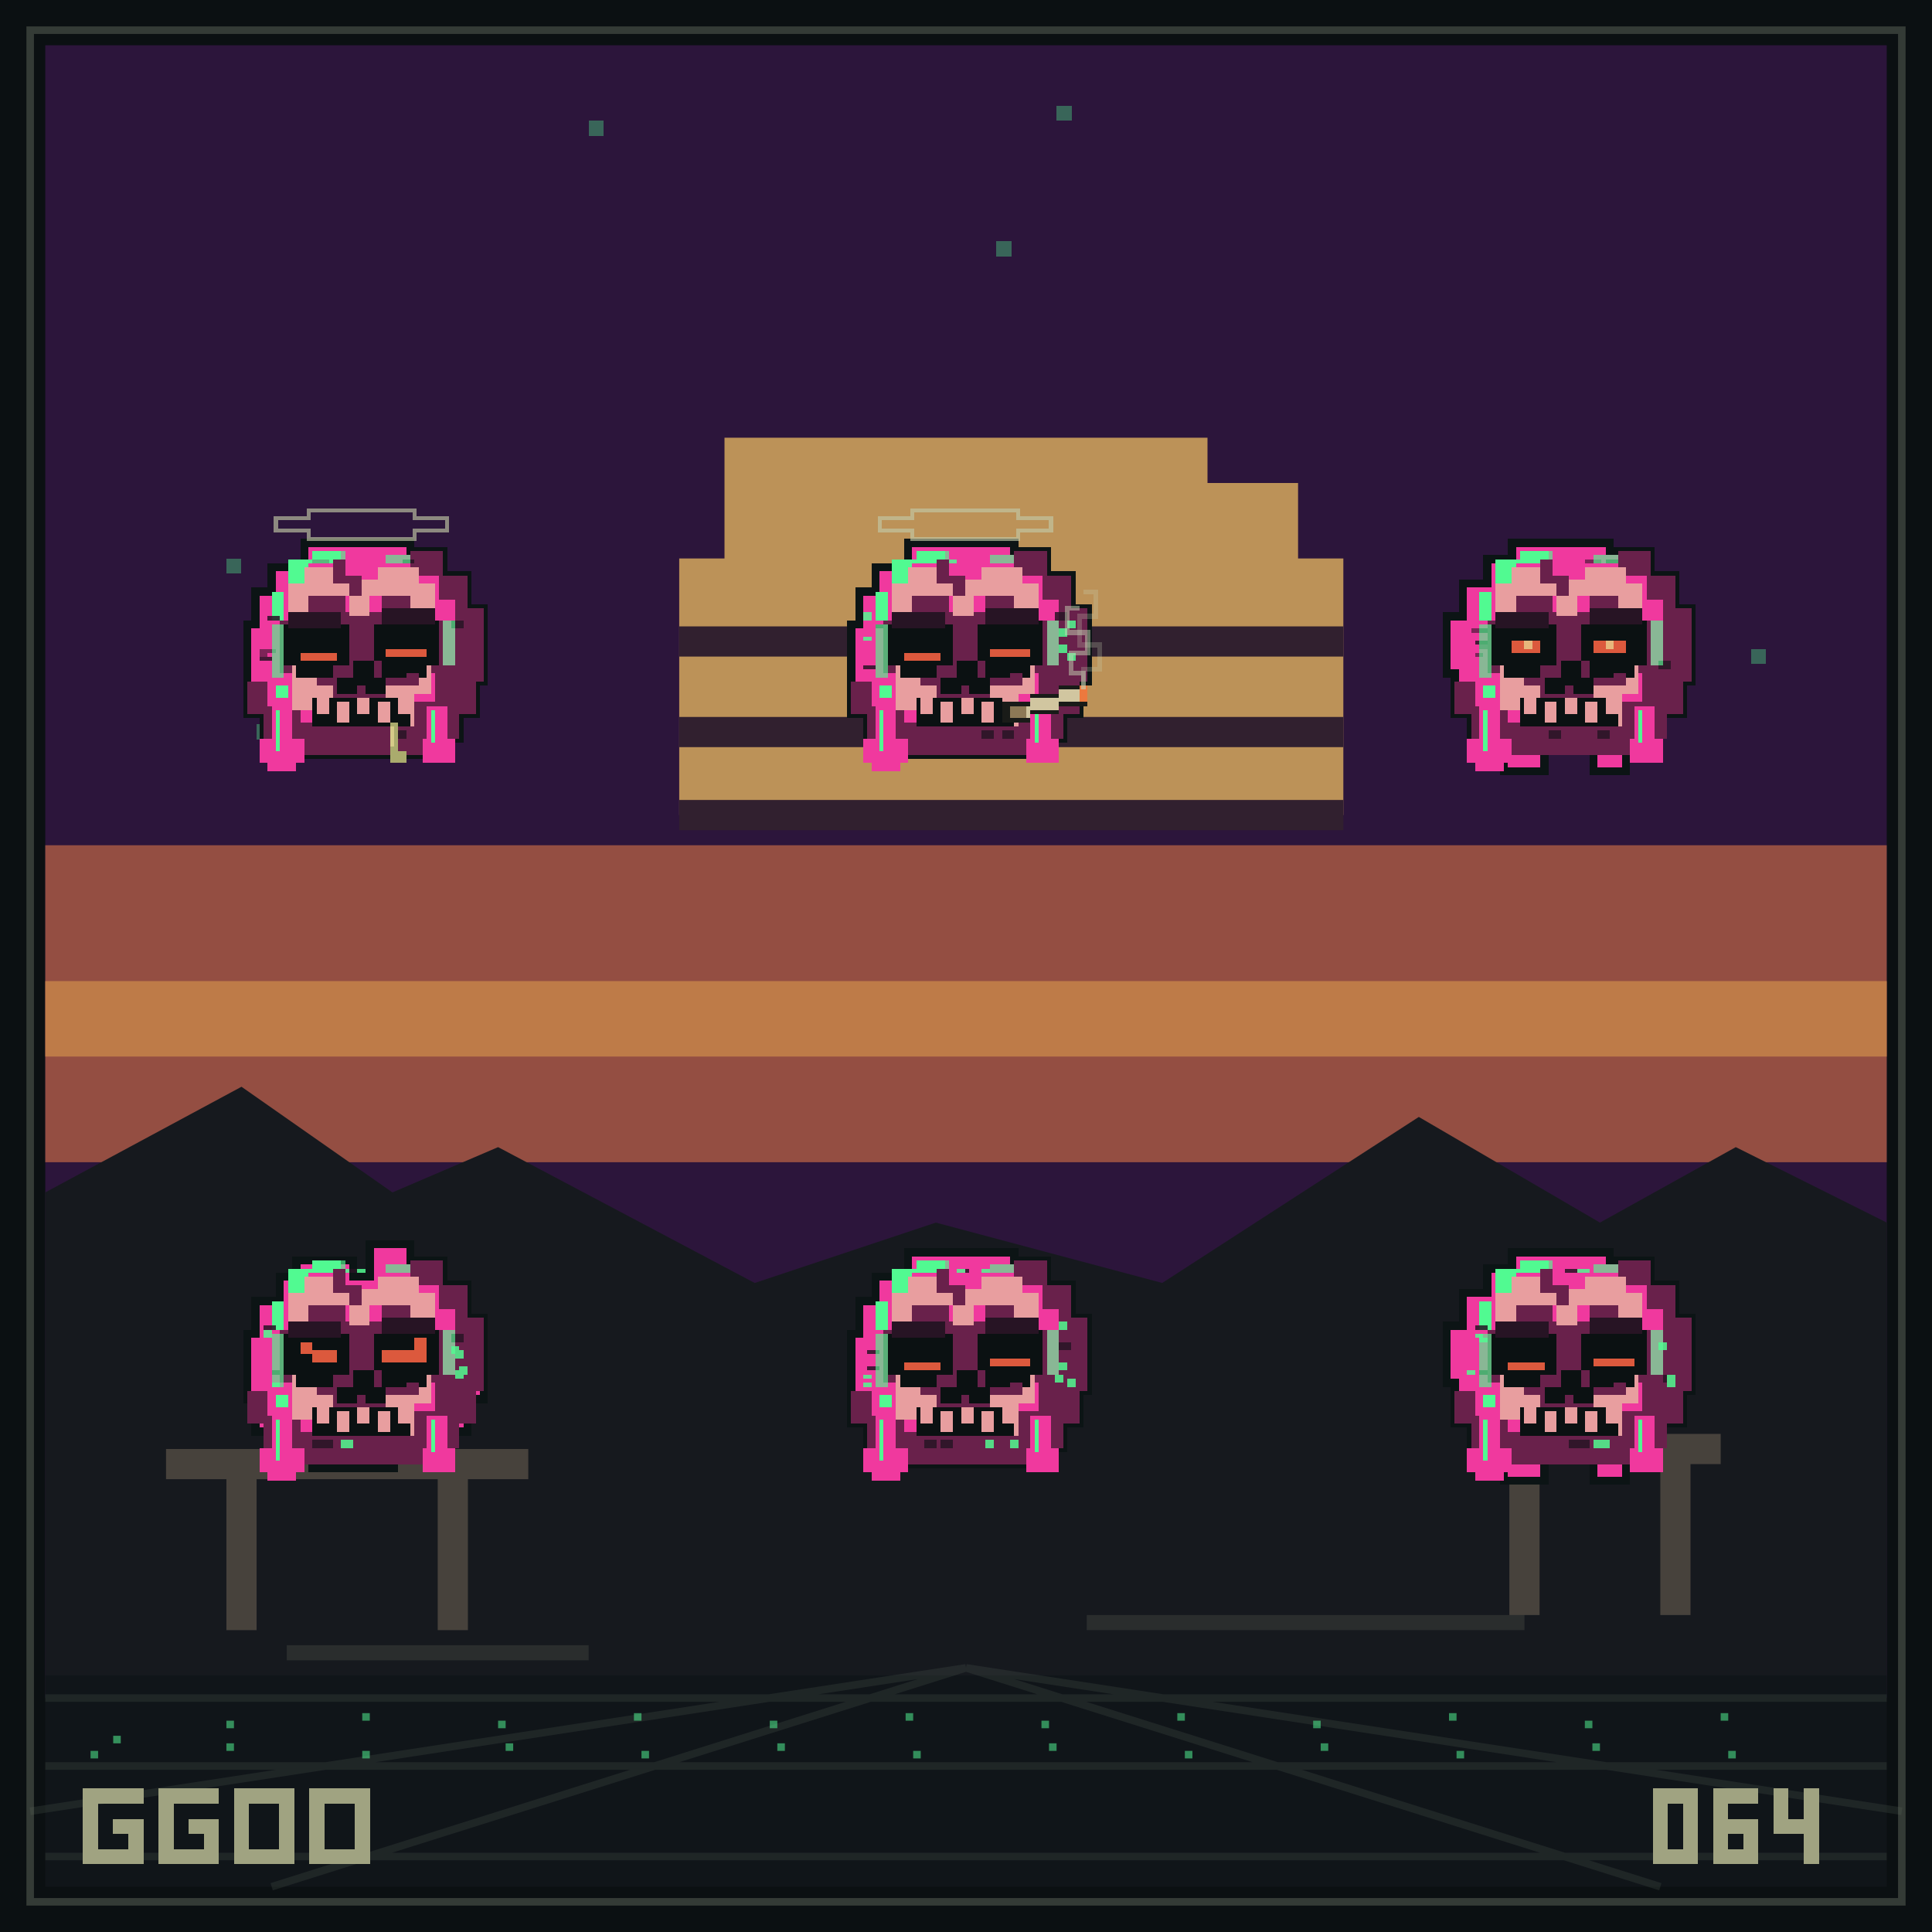
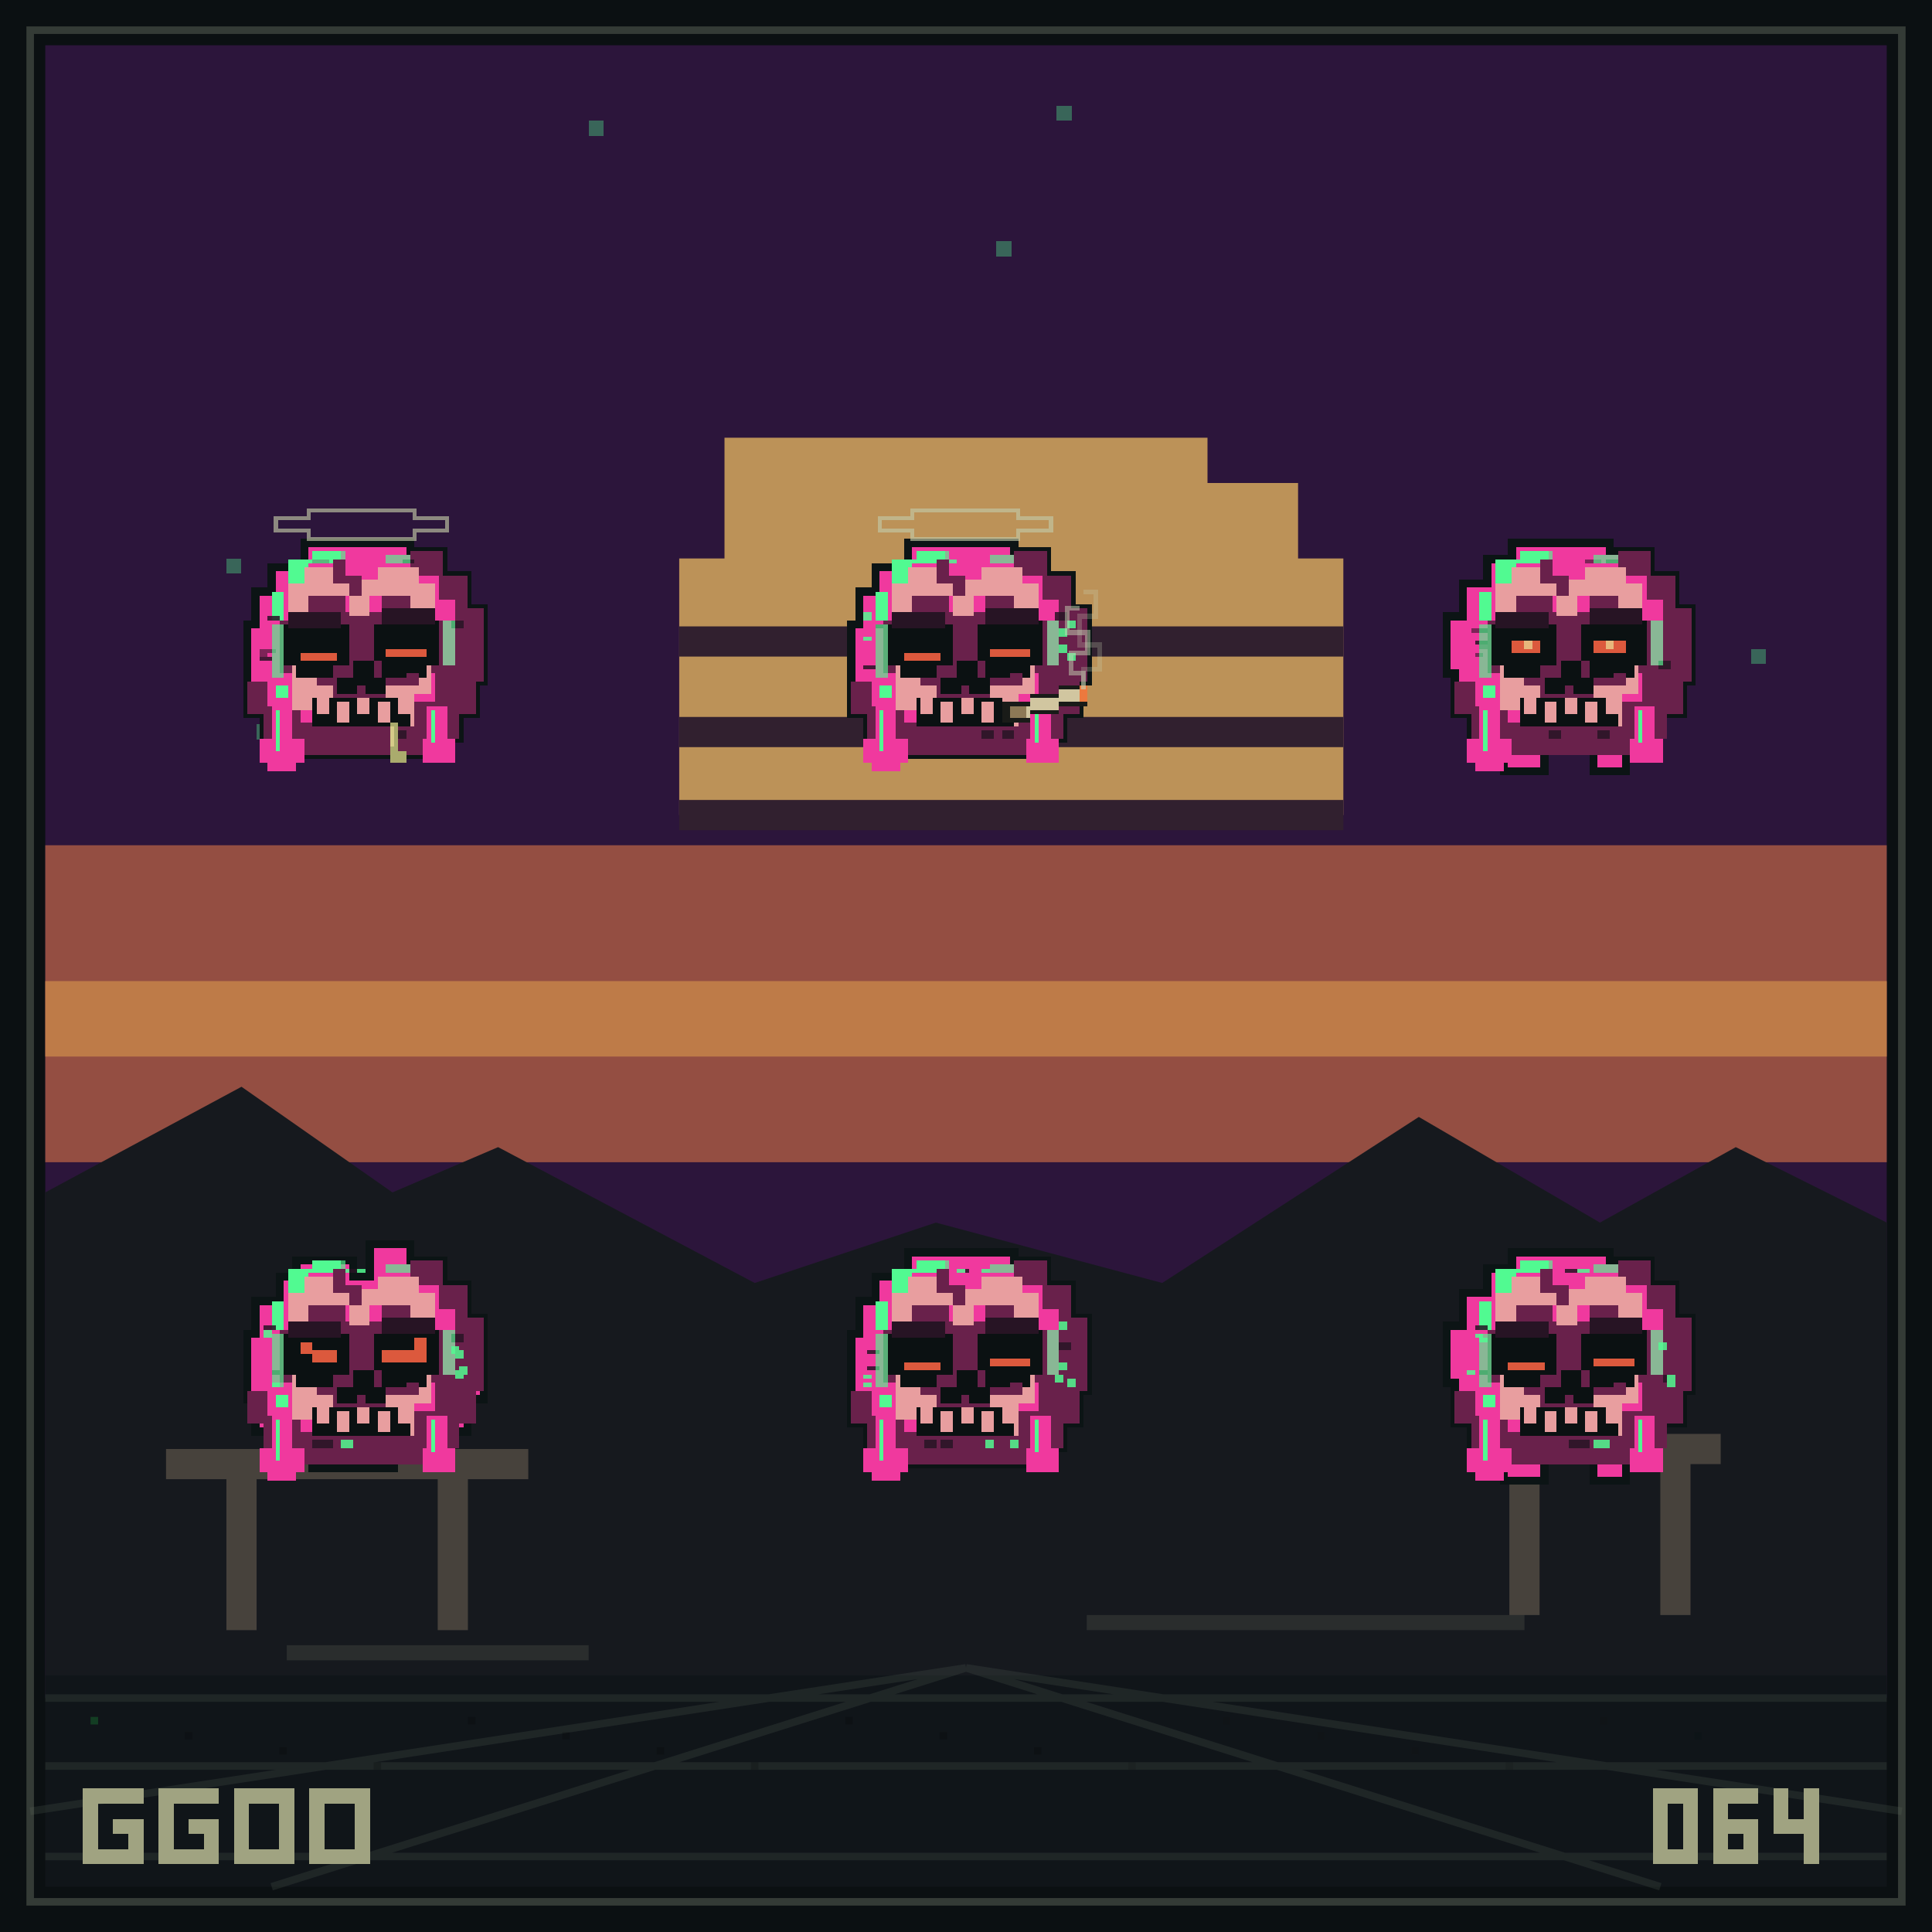
<svg xmlns="http://www.w3.org/2000/svg" width="512" height="512" viewBox="0 0 512 512" role="img" data-mint-block="52753235">
  <rect width="512" height="512" fill="#0b1012" />
  <rect x="12" y="12" width="488" height="438" fill="#2c153b" />
  <g shape-rendering="crispEdges" opacity=".35">
    <rect x="352" y="208" width="4" height="4" fill="#51fa91" />
    <rect x="68" y="192" width="4" height="4" fill="#51fa91" />
    <rect x="156" y="32" width="4" height="4" fill="#51fa91" />
    <rect x="404" y="176" width="4" height="4" fill="#51fa91" />
    <rect x="60" y="148" width="4" height="4" fill="#51fa91" />
    <rect x="280" y="28" width="4" height="4" fill="#51fa91" />
    <rect x="200" y="184" width="4" height="4" fill="#51fa91" />
    <rect x="464" y="252" width="4" height="4" fill="#51fa91" />
    <rect x="264" y="64" width="4" height="4" fill="#51fa91" />
    <rect x="304" y="208" width="4" height="4" fill="#51fa91" />
    <rect x="64" y="244" width="4" height="4" fill="#51fa91" />
    <rect x="484" y="276" width="4" height="4" fill="#51fa91" />
    <rect x="464" y="172" width="4" height="4" fill="#51fa91" />
    <rect x="340" y="164" width="4" height="4" fill="#51fa91" />
    <rect x="80" y="152" width="4" height="4" fill="#51fa91" />
    <rect x="344" y="196" width="4" height="4" fill="#51fa91" />
  </g>
  <path fill="#944e42" d="M12 224h488v84H12z" />
  <path fill="#be7b48" d="M12 260h488v20H12z" />
  <path fill="#bc9258" d="M192 116h128v12h24v20h12v68H180v-68h12z" />
  <path fill="#31202f" d="M180 166h176v8H180zm0 24h176v8H180zm0 22h176v8H180z" />
  <path fill="#16191e" d="M12 316l52-28 40 28 28-12 68 36 48-16 60 16 68-44 48 28 36-20 40 20v126H12z" />
  <path fill="#47423c" d="M44 384h96v8H44zm16 8h8v40h-8zm56 0h8v40h-8zm276-12h64v8h-64zm8 8h8v40h-8zm40 0h8v40h-8z" />
  <path fill="#101519" d="M12 444h488v56H12z" />
  <path stroke="#647264" stroke-width="2" opacity=".18" d="M12 450h488M12 468h488M12 492h488M256 442L72 500m184-58 184 58M256 442L8 480m248-38 248 38" />
  <path fill="#777c69" opacity=".2" d="M76 436h80v4H76zm212-8h116v4H288z" />
-   <g opacity=".55">
-     <rect x="30" y="460" width="2" height="2" fill="#53f593" />
-     <rect x="60" y="456" width="2" height="2" fill="#54f293" />
-     <rect x="96" y="454" width="2" height="2" fill="#50f090" />
-     <rect x="132" y="456" width="2" height="2" fill="#50f090" />
-     <rect x="168" y="454" width="2" height="2" fill="#50f090" />
-     <rect x="204" y="456" width="2" height="2" fill="#50f090" />
-     <rect x="240" y="454" width="2" height="2" fill="#50f090" />
-     <rect x="276" y="456" width="2" height="2" fill="#50f090" />
-     <rect x="312" y="454" width="2" height="2" fill="#50f090" />
-     <rect x="348" y="456" width="2" height="2" fill="#50f090" />
-     <rect x="384" y="454" width="2" height="2" fill="#50f090" />
-     <rect x="420" y="456" width="2" height="2" fill="#50f090" />
-     <rect x="456" y="454" width="2" height="2" fill="#50f090" />
-     <rect x="24" y="464" width="2" height="2" fill="#50f090" />
-     <rect x="60" y="462" width="2" height="2" fill="#50f090" />
-     <rect x="96" y="464" width="2" height="2" fill="#50f090" />
-     <rect x="134" y="462" width="2" height="2" fill="#51f191" />
-     <rect x="170" y="464" width="2" height="2" fill="#51f191" />
-     <rect x="206" y="462" width="2" height="2" fill="#51f191" />
-     <rect x="242" y="464" width="2" height="2" fill="#51f191" />
-     <rect x="278" y="462" width="2" height="2" fill="#51f191" />
-     <rect x="314" y="464" width="2" height="2" fill="#51f191" />
-     <rect x="350" y="462" width="2" height="2" fill="#51f191" />
-     <rect x="386" y="464" width="2" height="2" fill="#51f191" />
-     <rect x="422" y="462" width="2" height="2" fill="#51f191" />
-     <rect x="458" y="464" width="2" height="2" fill="#51f191" />
+   <g opacity=".18">
+     <rect x="24" y="455" width="2" height="2" fill="#24f353" />
+     <rect x="49" y="459" width="2" height="2" fill="#000003" />
+     <rect x="74" y="463" width="2" height="2" fill="#000000" />
+     <rect x="99" y="467" width="2" height="2" fill="#000000" />
+     <rect x="124" y="455" width="2" height="2" fill="#000000" />
+     <rect x="149" y="459" width="2" height="2" fill="#000000" />
+     <rect x="174" y="463" width="2" height="2" fill="#000000" />
+     <rect x="199" y="467" width="2" height="2" fill="#000000" />
+     <rect x="224" y="455" width="2" height="2" fill="#000000" />
+     <rect x="249" y="459" width="2" height="2" fill="#000000" />
+     <rect x="274" y="463" width="2" height="2" fill="#000000" />
+     <rect x="299" y="467" width="2" height="2" fill="#111111" />
+     <rect x="324" y="455" width="2" height="2" fill="#111111" />
+     <rect x="349" y="459" width="2" height="2" fill="#111111" />
+     <rect x="374" y="463" width="2" height="2" fill="#111111" />
+     <rect x="399" y="467" width="2" height="2" fill="#111111" />
+     <rect x="424" y="455" width="2" height="2" fill="#111111" />
+     <rect x="449" y="459" width="2" height="2" fill="#001111" />
  </g>
  <g transform="translate(59 133) scale(1.15)" shape-rendering="crispEdges">
    <g transform="translate(32 32) scale(0.94) translate(-32 -32)">
      <g>
        <g>
          <g transform="translate(32 50)">
            <g>
              <g transform="translate(-32 -50)">
                <path d="M18 8h26v2h8v6h6v8h4v18h-2v8h-4v6h-8v4H18v-4H8v-6H4V28h2V20h4v-6h8z" fill="#f0399e" stroke="#0c1415" stroke-width="2" />
                <path fill="#69214b" d="M44 10h8v6h6v8h4v18h-2v8h-4v6h-8v4H18v-4H8v-6H4v-8h5v6h8v4h25v-5h8v-9h5V22h-4v-6h-7z" />
                <path fill="#51fa91" d="M14 18h5v-5h8v-3h-7v2h-6zm-4 9h3v-7h-3zm1 16h3v5h-3z" />
                <g opacity=".85">
                  <rect x="9" y="26" width="3" height="1" fill="#271424" />
                  <rect x="57" y="31" width="2" height="2" fill="#69214b" />
                  <rect x="22" y="12" width="2" height="1" fill="#69214b" />
                  <rect x="39" y="54" width="3" height="2" fill="#271424" />
                  <rect x="9" y="34" width="2" height="1" fill="#69214b" />
                  <rect x="55" y="32" width="2" height="2" fill="#69214b" />
                  <rect x="42" y="12" width="3" height="1" fill="#271424" />
                  <rect x="35" y="54" width="2" height="2" fill="#69214b" />
                  <rect x="7" y="34" width="2" height="1" fill="#69214b" />
                  <rect x="54" y="27" width="3" height="2" fill="#271424" />
                  <rect x="20" y="12" width="2" height="1" fill="#69214b" />
                  <rect x="41" y="54" width="2" height="2" fill="#69214b" />
                  <rect x="7" y="36" width="3" height="1" fill="#271424" />
                  <rect x="57" y="33" width="2" height="2" fill="#69214b" />
                  <rect x="25" y="12" width="2" height="1" fill="#69214b" />
                  <rect x="40" y="54" width="3" height="2" fill="#271424" />
                  <rect x="7" y="35" width="2" height="1" fill="#69214b" />
                  <rect x="56" y="35" width="2" height="2" fill="#69214b" />
                </g>
                <g transform="translate(32 34)">
                  <g>
                    <g transform="translate(-32 -34)">
                      <path fill="#69214b" d="M16 20h12v5h9v-5h11v7h4v13h-8v6H20v-6h-8V27h4z" />
                      <path fill="#e89e9f" d="M18 14h10v3h8v-3h10v4h4v8h-6v-5H34v5h-5v-5H19v5h-5v-8h4zM15 38h6v5h4v4h13v-4h5v-5h6v7h-4v8H20v-4h-5z" />
                      <path fill="#51fa91" opacity=".65" d="M20 10h8v3h-8zm18 1h6v2h-6zM10 28h3v13h-3zm42-1h3v11h-3z" />
                      <path fill="#0b1112" d="M15 25h11v3h3v10h-4v3h-9v-3h-3V28h2zM38 24h10v3h3v11h-3v3H37v-4h-2V28h3zM30 37h5v4h3v4h-5v-2h-2v2h-5v-4h4zM20 46h24v7H20z" />
                      <g fill="#dc593d">
                        <path d="M17 35h9v2h-9zm21-1h10v2H38z" />
                      </g>
                      <path fill="#271424" d="M14 25h13v4H14zm23-1h13v4H37z" />
                      <g>
                        <path fill="#e89e9f" d="M21 46h3v4h-3zm5 1h3v5h-3zm5-1h3v4h-3zm5 1h3v5h-3zm5-2h3v5h-3z" />
                      </g>
                      <path fill="#69214b" d="M25 12h3v4h4v5h-3v-3h-4zm18 28h3v3h-3z" />
                    </g>
                  </g>
                </g>
                <path fill="#f0399e" d="M10 46h5v10h3v6h-2v2H9v-2H7v-6h3zM48 48h5v8h2v6h-8v-6h1z" />
                <path fill="#51fa91" d="M11 49h1v10h-1zm38 0h1v8h-1z" />
                <path fill="#aaab6d" d="M39 52h2v7h2v3h-4z" />
                <path fill="#d5ca88" d="M39 53h1v5h-1z" />
                <g fill="none" stroke="#c1c7a4" opacity=".65">
                  <path d="M19 0h26v2h8v3h-8v2H19V5h-8V2h8z" />
                </g>
              </g>
            </g>
          </g>
        </g>
      </g>
    </g>
  </g>
  <g transform="translate(219 133) scale(1.15)" shape-rendering="crispEdges">
    <g transform="translate(32 32) scale(0.94) translate(-32 -32)">
      <g>
        <g>
          <g transform="translate(32 50)">
            <g>
              <g transform="translate(-32 -50)">
                <path d="M18 8h26v2h8v6h6v8h4v18h-2v8h-4v6h-8v4H18v-4H8v-6H4V28h2V20h4v-6h8z" fill="#f0399e" stroke="#0c1415" stroke-width="2" />
                <path fill="#69214b" d="M44 10h8v6h6v8h4v18h-2v8h-4v6h-8v4H18v-4H8v-6H4v-8h5v6h8v4h25v-5h8v-9h5V22h-4v-6h-7z" />
                <path fill="#51fa91" d="M14 18h5v-5h8v-3h-7v2h-6zm-4 9h3v-7h-3zm1 16h3v5h-3z" />
                <g opacity=".85">
                  <rect x="7" y="38" width="3" height="1" fill="#271424" />
                  <rect x="55" y="33" width="2" height="2" fill="#51fa91" />
                  <rect x="25" y="12" width="2" height="1" fill="#51fa91" />
                  <rect x="41" y="54" width="3" height="2" fill="#271424" />
                  <rect x="7" y="31" width="2" height="1" fill="#51fa91" />
                  <rect x="57" y="35" width="2" height="2" fill="#51fa91" />
                  <rect x="26" y="12" width="3" height="1" fill="#271424" />
                  <rect x="37" y="54" width="2" height="2" fill="#51fa91" />
                  <rect x="7" y="26" width="2" height="1" fill="#51fa91" />
                  <rect x="54" y="25" width="3" height="2" fill="#271424" />
                  <rect x="28" y="12" width="2" height="1" fill="#51fa91" />
                  <rect x="36" y="54" width="2" height="2" fill="#51fa91" />
                  <rect x="10" y="28" width="3" height="1" fill="#271424" />
                  <rect x="55" y="29" width="2" height="2" fill="#51fa91" />
                  <rect x="27" y="12" width="2" height="1" fill="#51fa91" />
                  <rect x="36" y="54" width="3" height="2" fill="#271424" />
                  <rect x="7" y="25" width="2" height="1" fill="#51fa91" />
                  <rect x="57" y="27" width="2" height="2" fill="#51fa91" />
                </g>
                <g transform="translate(32 34)">
                  <g>
                    <g transform="translate(-32 -34)">
                      <path fill="#69214b" d="M16 20h12v5h9v-5h11v7h4v13h-8v6H20v-6h-8V27h4z" />
                      <path fill="#e89e9f" d="M18 14h10v3h8v-3h10v4h4v8h-6v-5H34v5h-5v-5H19v5h-5v-8h4zM15 38h6v5h4v4h13v-4h5v-5h6v7h-4v8H20v-4h-5z" />
                      <path fill="#51fa91" opacity=".65" d="M20 10h8v3h-8zm18 1h6v2h-6zM10 28h3v13h-3zm42-1h3v11h-3z" />
                      <path fill="#0b1112" d="M15 25h11v3h3v10h-4v3h-9v-3h-3V28h2zM38 24h10v3h3v11h-3v3H37v-4h-2V28h3zM30 37h5v4h3v4h-5v-2h-2v2h-5v-4h4zM20 46h24v7H20z" />
                      <g fill="#dc593d">
                        <path d="M17 35h9v2h-9zm21-1h10v2H38z" />
                      </g>
                      <path fill="#271424" d="M14 25h13v4H14zm23-1h13v4H37z" />
                      <g>
                        <path fill="#e89e9f" d="M21 46h3v4h-3zm5 1h3v5h-3zm5-1h3v4h-3zm5 1h3v5h-3zm5-2h3v5h-3z" />
                      </g>
                      <path fill="#69214b" d="M25 12h3v4h4v5h-3v-3h-4zm18 28h3v3h-3z" />
                    </g>
                  </g>
                </g>
                <path fill="#f0399e" d="M10 46h5v10h3v6h-2v2H9v-2H7v-6h3zM48 48h5v8h2v6h-8v-6h1z" />
                <path fill="#51fa91" d="M11 49h1v10h-1zm38 0h1v8h-1z" />
                <path fill="#191b18" d="M41 47h7v-2h7v-2h7v5h-7v2h-7v2h-7z" />
                <path fill="#d1c6a0" d="M43 48h5v-2h7v-2h5v3h-5v2h-7v2h-5z" />
                <path fill="#8d7956" d="M43 48h4v3h-4z" />
                <g fill="#ec793e">
                  <path d="M60 43h2v4h-2z" />
                </g>
                <g transform="translate(61 44 )" fill="none" stroke="#c6d5b4" stroke-width="1.2">
                  <path opacity=".5" d="M0 0v-4h-3v-5h4v-5h-5v-6h3" />
                  <path opacity=".25" d="M0 0v-5h4v-6h-5v-7h4v-6h-3" />
                </g>
                <g fill="none" stroke="#c1c7a4" opacity=".65">
                  <path d="M19 0h26v2h8v3h-8v2H19V5h-8V2h8z" />
                </g>
              </g>
            </g>
          </g>
        </g>
      </g>
    </g>
  </g>
  <g transform="translate(379 133) scale(1.15)" shape-rendering="crispEdges">
    <g transform="translate(32 32) scale(0.94) translate(-32 -32)">
      <g>
        <g>
          <g transform="translate(32 50)">
            <g>
              <g transform="translate(-32 -50)">
                <path d="M18 8h24v2h10v6h6v8h4v18h-2v8h-6v6h-8v8h-8v-5H26v5H16v-8H8v-6H4V40H2V26h4V18h6v-6h6z" fill="#f0399e" stroke="#0c1415" stroke-width="2" />
                <path fill="#69214b" d="M44 10h8v6h6v8h4v18h-2v8h-4v6h-8v4H18v-4H8v-6H4v-8h5v6h8v4h25v-5h8v-9h5V22h-4v-6h-7z" />
                <path fill="#51fa91" d="M14 18h5v-5h8v-3h-7v2h-6zm-4 9h3v-7h-3zm1 16h3v5h-3z" />
                <g opacity=".85">
                  <rect x="9" y="29" width="3" height="1" fill="#271424" />
                  <rect x="55" y="40" width="2" height="2" fill="#69214b" />
                  <rect x="38" y="12" width="2" height="1" fill="#69214b" />
                  <rect x="39" y="54" width="3" height="2" fill="#271424" />
                  <rect x="8" y="29" width="2" height="1" fill="#69214b" />
                  <rect x="57" y="40" width="2" height="2" fill="#69214b" />
                  <rect x="41" y="12" width="3" height="1" fill="#271424" />
                  <rect x="42" y="54" width="2" height="2" fill="#69214b" />
                  <rect x="9" y="35" width="2" height="1" fill="#69214b" />
                  <rect x="54" y="37" width="3" height="2" fill="#271424" />
                  <rect x="38" y="12" width="2" height="1" fill="#69214b" />
                  <rect x="21" y="54" width="2" height="2" fill="#69214b" />
                  <rect x="9" y="32" width="3" height="1" fill="#271424" />
                  <rect x="57" y="34" width="2" height="2" fill="#69214b" />
                  <rect x="36" y="12" width="2" height="1" fill="#69214b" />
                  <rect x="27" y="54" width="3" height="2" fill="#271424" />
                  <rect x="10" y="33" width="2" height="1" fill="#69214b" />
                  <rect x="56" y="39" width="2" height="2" fill="#69214b" />
                </g>
                <g transform="translate(32 34)">
                  <g>
                    <g transform="translate(-32 -34)">
                      <path fill="#69214b" d="M16 20h12v5h9v-5h11v7h4v13h-8v6H20v-6h-8V27h4z" />
                      <path fill="#e89e9f" d="M18 14h10v3h8v-3h10v4h4v8h-6v-5H34v5h-5v-5H19v5h-5v-8h4zM15 38h6v5h4v4h13v-4h5v-5h6v7h-4v8H20v-4h-5z" />
                      <path fill="#51fa91" opacity=".65" d="M20 10h8v3h-8zm18 1h6v2h-6zM10 28h3v13h-3zm42-1h3v11h-3z" />
                      <path fill="#0b1112" d="M15 25h11v3h3v10h-4v3h-9v-3h-3V28h2zM38 24h10v3h3v11h-3v3H37v-4h-2V28h3zM30 37h5v4h3v4h-5v-2h-2v2h-5v-4h4zM20 46h24v7H20z" />
                      <g fill="#dc593d">
                        <path d="M18 32h7v3h-7zm20 0h8v3h-8z" />
                        <path fill="#e7b77c" d="M21 32h2v2h-2zm20 0h2v2h-2z" />
                      </g>
                      <path fill="#271424" d="M14 25h13v4H14zm23-1h13v4H37z" />
                      <g>
                        <path fill="#e89e9f" d="M21 46h3v4h-3zm5 1h3v5h-3zm5-1h3v4h-3zm5 1h3v5h-3zm5-2h3v5h-3z" />
                      </g>
                      <path fill="#69214b" d="M25 12h3v4h4v5h-3v-3h-4zm18 28h3v3h-3z" />
                    </g>
                  </g>
                </g>
                <path fill="#f0399e" d="M10 46h5v10h3v6h-2v2H9v-2H7v-6h3zM48 48h5v8h2v6h-8v-6h1z" />
                <path fill="#51fa91" d="M11 49h1v10h-1zm38 0h1v8h-1z" />
              </g>
            </g>
          </g>
        </g>
      </g>
    </g>
  </g>
  <g transform="translate(59 321) scale(1.15)" shape-rendering="crispEdges">
    <g transform="translate(32 32) scale(0.94) translate(-32 -32)">
      <g>
        <g>
          <g transform="translate(32 50)">
            <g>
              <g transform="translate(-32 -50)">
                <path d="M16 10h14v4h4V6h10v4h8v6h6v8h4v20h-4v8h-8v6H40v3H20v-3H10v-6H6v-8H4V28h2V20h6v-6h4z" fill="#f0399e" stroke="#0c1415" stroke-width="2" />
                <path fill="#69214b" d="M44 10h8v6h6v8h4v18h-2v8h-4v6h-8v4H18v-4H8v-6H4v-8h5v6h8v4h25v-5h8v-9h5V22h-4v-6h-7z" />
                <path fill="#51fa91" d="M14 18h5v-5h8v-3h-7v2h-6zm-4 9h3v-7h-3zm1 16h3v5h-3z" />
                <g opacity=".85">
                  <rect x="8" y="26" width="3" height="1" fill="#271424" />
                  <rect x="56" y="36" width="2" height="2" fill="#51fa91" />
                  <rect x="28" y="12" width="2" height="1" fill="#51fa91" />
                  <rect x="20" y="54" width="3" height="2" fill="#271424" />
                  <rect x="10" y="40" width="2" height="1" fill="#51fa91" />
                  <rect x="55" y="32" width="2" height="2" fill="#51fa91" />
                  <rect x="29" y="12" width="3" height="1" fill="#271424" />
                  <rect x="28" y="54" width="2" height="2" fill="#51fa91" />
                  <rect x="8" y="27" width="2" height="1" fill="#51fa91" />
                  <rect x="54" y="28" width="3" height="2" fill="#271424" />
                  <rect x="31" y="12" width="2" height="1" fill="#51fa91" />
                  <rect x="27" y="54" width="2" height="2" fill="#51fa91" />
                  <rect x="10" y="37" width="3" height="1" fill="#271424" />
                  <rect x="55" y="37" width="2" height="2" fill="#51fa91" />
                  <rect x="31" y="12" width="2" height="1" fill="#51fa91" />
                  <rect x="22" y="54" width="3" height="2" fill="#271424" />
                  <rect x="8" y="28" width="2" height="1" fill="#51fa91" />
                  <rect x="54" y="31" width="2" height="2" fill="#51fa91" />
                </g>
                <g transform="translate(32 34)">
                  <g>
                    <g transform="translate(-32 -34)">
                      <path fill="#69214b" d="M16 20h12v5h9v-5h11v7h4v13h-8v6H20v-6h-8V27h4z" />
                      <path fill="#e89e9f" d="M18 14h10v3h8v-3h10v4h4v8h-6v-5H34v5h-5v-5H19v5h-5v-8h4zM15 38h6v5h4v4h13v-4h5v-5h6v7h-4v8H20v-4h-5z" />
                      <path fill="#51fa91" opacity=".65" d="M20 10h8v3h-8zm18 1h6v2h-6zM10 28h3v13h-3zm42-1h3v11h-3z" />
                      <path fill="#0b1112" d="M15 25h11v3h3v10h-4v3h-9v-3h-3V28h2zM38 24h10v3h3v11h-3v3H37v-4h-2V28h3zM30 37h5v4h3v4h-5v-2h-2v2h-5v-4h4zM20 46h24v7H20z" />
                      <g fill="#dc593d">
                        <path d="M17 33v-3h3v2h6v3h-6v-2zm20-1h8v-3h3v6H37z" />
                      </g>
                      <path fill="#271424" d="M14 25h13v4H14zm23-1h13v4H37z" />
                      <g>
                        <path fill="#e89e9f" d="M21 46h3v4h-3zm5 1h3v5h-3zm5-1h3v4h-3zm5 1h3v5h-3zm5-2h3v5h-3z" />
                      </g>
                      <path fill="#69214b" d="M25 12h3v4h4v5h-3v-3h-4zm18 28h3v3h-3z" />
                    </g>
                  </g>
                </g>
                <path fill="#f0399e" d="M10 46h5v10h3v6h-2v2H9v-2H7v-6h3zM48 48h5v8h2v6h-8v-6h1z" />
                <path fill="#51fa91" d="M11 49h1v10h-1zm38 0h1v8h-1z" />
              </g>
            </g>
          </g>
        </g>
      </g>
    </g>
  </g>
  <g transform="translate(219 321) scale(1.15)" shape-rendering="crispEdges">
    <g transform="translate(32 32) scale(0.94) translate(-32 -32)">
      <g>
        <g>
          <g transform="translate(32 50)">
            <g>
              <g transform="translate(-32 -50)">
                <path d="M18 8h26v2h8v6h6v8h4v18h-2v8h-4v6h-8v4H18v-4H8v-6H4V28h2V20h4v-6h8z" fill="#f0399e" stroke="#0c1415" stroke-width="2" />
                <path fill="#69214b" d="M44 10h8v6h6v8h4v18h-2v8h-4v6h-8v4H18v-4H8v-6H4v-8h5v6h8v4h25v-5h8v-9h5V22h-4v-6h-7z" />
                <path fill="#51fa91" d="M14 18h5v-5h8v-3h-7v2h-6zm-4 9h3v-7h-3zm1 16h3v5h-3z" />
                <g opacity=".85">
                  <rect x="8" y="32" width="3" height="1" fill="#271424" />
                  <rect x="55" y="25" width="2" height="2" fill="#51fa91" />
                  <rect x="30" y="12" width="2" height="1" fill="#51fa91" />
                  <rect x="26" y="54" width="3" height="2" fill="#271424" />
                  <rect x="10" y="26" width="2" height="1" fill="#51fa91" />
                  <rect x="55" y="35" width="2" height="2" fill="#51fa91" />
                  <rect x="30" y="12" width="3" height="1" fill="#271424" />
                  <rect x="43" y="54" width="2" height="2" fill="#51fa91" />
                  <rect x="7" y="38" width="2" height="1" fill="#51fa91" />
                  <rect x="55" y="30" width="3" height="2" fill="#271424" />
                  <rect x="36" y="12" width="2" height="1" fill="#51fa91" />
                  <rect x="37" y="54" width="2" height="2" fill="#51fa91" />
                  <rect x="8" y="36" width="3" height="1" fill="#271424" />
                  <rect x="54" y="38" width="2" height="2" fill="#51fa91" />
                  <rect x="30" y="12" width="2" height="1" fill="#51fa91" />
                  <rect x="22" y="54" width="3" height="2" fill="#271424" />
                  <rect x="7" y="40" width="2" height="1" fill="#51fa91" />
                  <rect x="57" y="39" width="2" height="2" fill="#51fa91" />
                </g>
                <g transform="translate(32 34)">
                  <g>
                    <g transform="translate(-32 -34)">
                      <path fill="#69214b" d="M16 20h12v5h9v-5h11v7h4v13h-8v6H20v-6h-8V27h4z" />
                      <path fill="#e89e9f" d="M18 14h10v3h8v-3h10v4h4v8h-6v-5H34v5h-5v-5H19v5h-5v-8h4zM15 38h6v5h4v4h13v-4h5v-5h6v7h-4v8H20v-4h-5z" />
                      <path fill="#51fa91" opacity=".65" d="M20 10h8v3h-8zm18 1h6v2h-6zM10 28h3v13h-3zm42-1h3v11h-3z" />
                      <path fill="#0b1112" d="M15 25h11v3h3v10h-4v3h-9v-3h-3V28h2zM38 24h10v3h3v11h-3v3H37v-4h-2V28h3zM30 37h5v4h3v4h-5v-2h-2v2h-5v-4h4zM20 46h24v7H20z" />
                      <g fill="#dc593d">
                        <path d="M17 35h9v2h-9zm21-1h10v2H38z" />
                      </g>
                      <path fill="#271424" d="M14 25h13v4H14zm23-1h13v4H37z" />
                      <g>
                        <path fill="#e89e9f" d="M21 46h3v4h-3zm5 1h3v5h-3zm5-1h3v4h-3zm5 1h3v5h-3zm5-2h3v5h-3z" />
                      </g>
                      <path fill="#69214b" d="M25 12h3v4h4v5h-3v-3h-4zm18 28h3v3h-3z" />
                    </g>
                  </g>
                </g>
                <path fill="#f0399e" d="M10 46h5v10h3v6h-2v2H9v-2H7v-6h3zM48 48h5v8h2v6h-8v-6h1z" />
                <path fill="#51fa91" d="M11 49h1v10h-1zm38 0h1v8h-1z" />
              </g>
            </g>
          </g>
        </g>
      </g>
    </g>
  </g>
  <g transform="translate(379 321) scale(1.15)" shape-rendering="crispEdges">
    <g transform="translate(32 32) scale(0.94) translate(-32 -32)">
      <g>
        <g>
          <g transform="translate(32 50)">
            <g>
              <g transform="translate(-32 -50)">
                <path d="M18 8h24v2h10v6h6v8h4v18h-2v8h-6v6h-8v8h-8v-5H26v5H16v-8H8v-6H4V40H2V26h4V18h6v-6h6z" fill="#f0399e" stroke="#0c1415" stroke-width="2" />
                <path fill="#69214b" d="M44 10h8v6h6v8h4v18h-2v8h-4v6h-8v4H18v-4H8v-6H4v-8h5v6h8v4h25v-5h8v-9h5V22h-4v-6h-7z" />
                <path fill="#51fa91" d="M14 18h5v-5h8v-3h-7v2h-6zm-4 9h3v-7h-3zm1 16h3v5h-3z" />
                <g opacity=".85">
                  <rect x="9" y="26" width="3" height="1" fill="#271424" />
                  <rect x="54" y="30" width="2" height="2" fill="#51fa91" />
                  <rect x="34" y="12" width="2" height="1" fill="#51fa91" />
                  <rect x="32" y="54" width="3" height="2" fill="#271424" />
                  <rect x="7" y="37" width="2" height="1" fill="#51fa91" />
                  <rect x="56" y="39" width="2" height="2" fill="#51fa91" />
                  <rect x="31" y="12" width="3" height="1" fill="#271424" />
                  <rect x="38" y="54" width="2" height="2" fill="#51fa91" />
                  <rect x="10" y="29" width="2" height="1" fill="#51fa91" />
                  <rect x="55" y="38" width="3" height="2" fill="#271424" />
                  <rect x="35" y="12" width="2" height="1" fill="#51fa91" />
                  <rect x="40" y="54" width="2" height="2" fill="#51fa91" />
                  <rect x="10" y="37" width="3" height="1" fill="#271424" />
                  <rect x="54" y="30" width="2" height="2" fill="#51fa91" />
                  <rect x="24" y="12" width="2" height="1" fill="#51fa91" />
                  <rect x="34" y="54" width="3" height="2" fill="#271424" />
                  <rect x="9" y="28" width="2" height="1" fill="#51fa91" />
                  <rect x="56" y="38" width="2" height="2" fill="#51fa91" />
                </g>
                <g transform="translate(32 34)">
                  <g>
                    <g transform="translate(-32 -34)">
                      <path fill="#69214b" d="M16 20h12v5h9v-5h11v7h4v13h-8v6H20v-6h-8V27h4z" />
                      <path fill="#e89e9f" d="M18 14h10v3h8v-3h10v4h4v8h-6v-5H34v5h-5v-5H19v5h-5v-8h4zM15 38h6v5h4v4h13v-4h5v-5h6v7h-4v8H20v-4h-5z" />
                      <path fill="#51fa91" opacity=".65" d="M20 10h8v3h-8zm18 1h6v2h-6zM10 28h3v13h-3zm42-1h3v11h-3z" />
                      <path fill="#0b1112" d="M15 25h11v3h3v10h-4v3h-9v-3h-3V28h2zM38 24h10v3h3v11h-3v3H37v-4h-2V28h3zM30 37h5v4h3v4h-5v-2h-2v2h-5v-4h4zM20 46h24v7H20z" />
                      <g fill="#dc593d">
                        <path d="M17 35h9v2h-9zm21-1h10v2H38z" />
                      </g>
                      <path fill="#271424" d="M14 25h13v4H14zm23-1h13v4H37z" />
                      <g>
                        <path fill="#e89e9f" d="M21 46h3v4h-3zm5 1h3v5h-3zm5-1h3v4h-3zm5 1h3v5h-3zm5-2h3v5h-3z" />
                      </g>
                      <path fill="#69214b" d="M25 12h3v4h4v5h-3v-3h-4zm18 28h3v3h-3z" />
                    </g>
                  </g>
                </g>
                <path fill="#f0399e" d="M10 46h5v10h3v6h-2v2H9v-2H7v-6h3zM48 48h5v8h2v6h-8v-6h1z" />
                <path fill="#51fa91" d="M11 49h1v10h-1zm38 0h1v8h-1z" />
              </g>
            </g>
          </g>
        </g>
      </g>
    </g>
  </g>
  <g fill="#a0a381" shape-rendering="crispEdges">
    <path d="M22 474h16v4H26v12h8v-4h-4v-4h8v12H22zM42 474h16v4H46v12h8v-4h-4v-4h8v12H42zM62 474h16v20H62zm4 4v12h8v-12zM82 474h16v20H82zm4 4v12h8v-12z" fill-rule="evenodd" />
    <path transform="translate(438 474)" d="M0 0h12v20H0zm4 4v12h4V4z" fill-rule="evenodd" />
    <path transform="translate(454 474)" d="M0 0h12v4H4v4h8v12H0zm4 12v4h4v-4z" fill-rule="evenodd" />
    <path transform="translate(470 474)" d="M0 0h4v8h4V0h4v20H8v-8H0z" fill-rule="evenodd" />
  </g>
  <path d="M8 8h496v496H8z" stroke="#687062" stroke-opacity=".45" stroke-width="2" fill="none" />
</svg>
